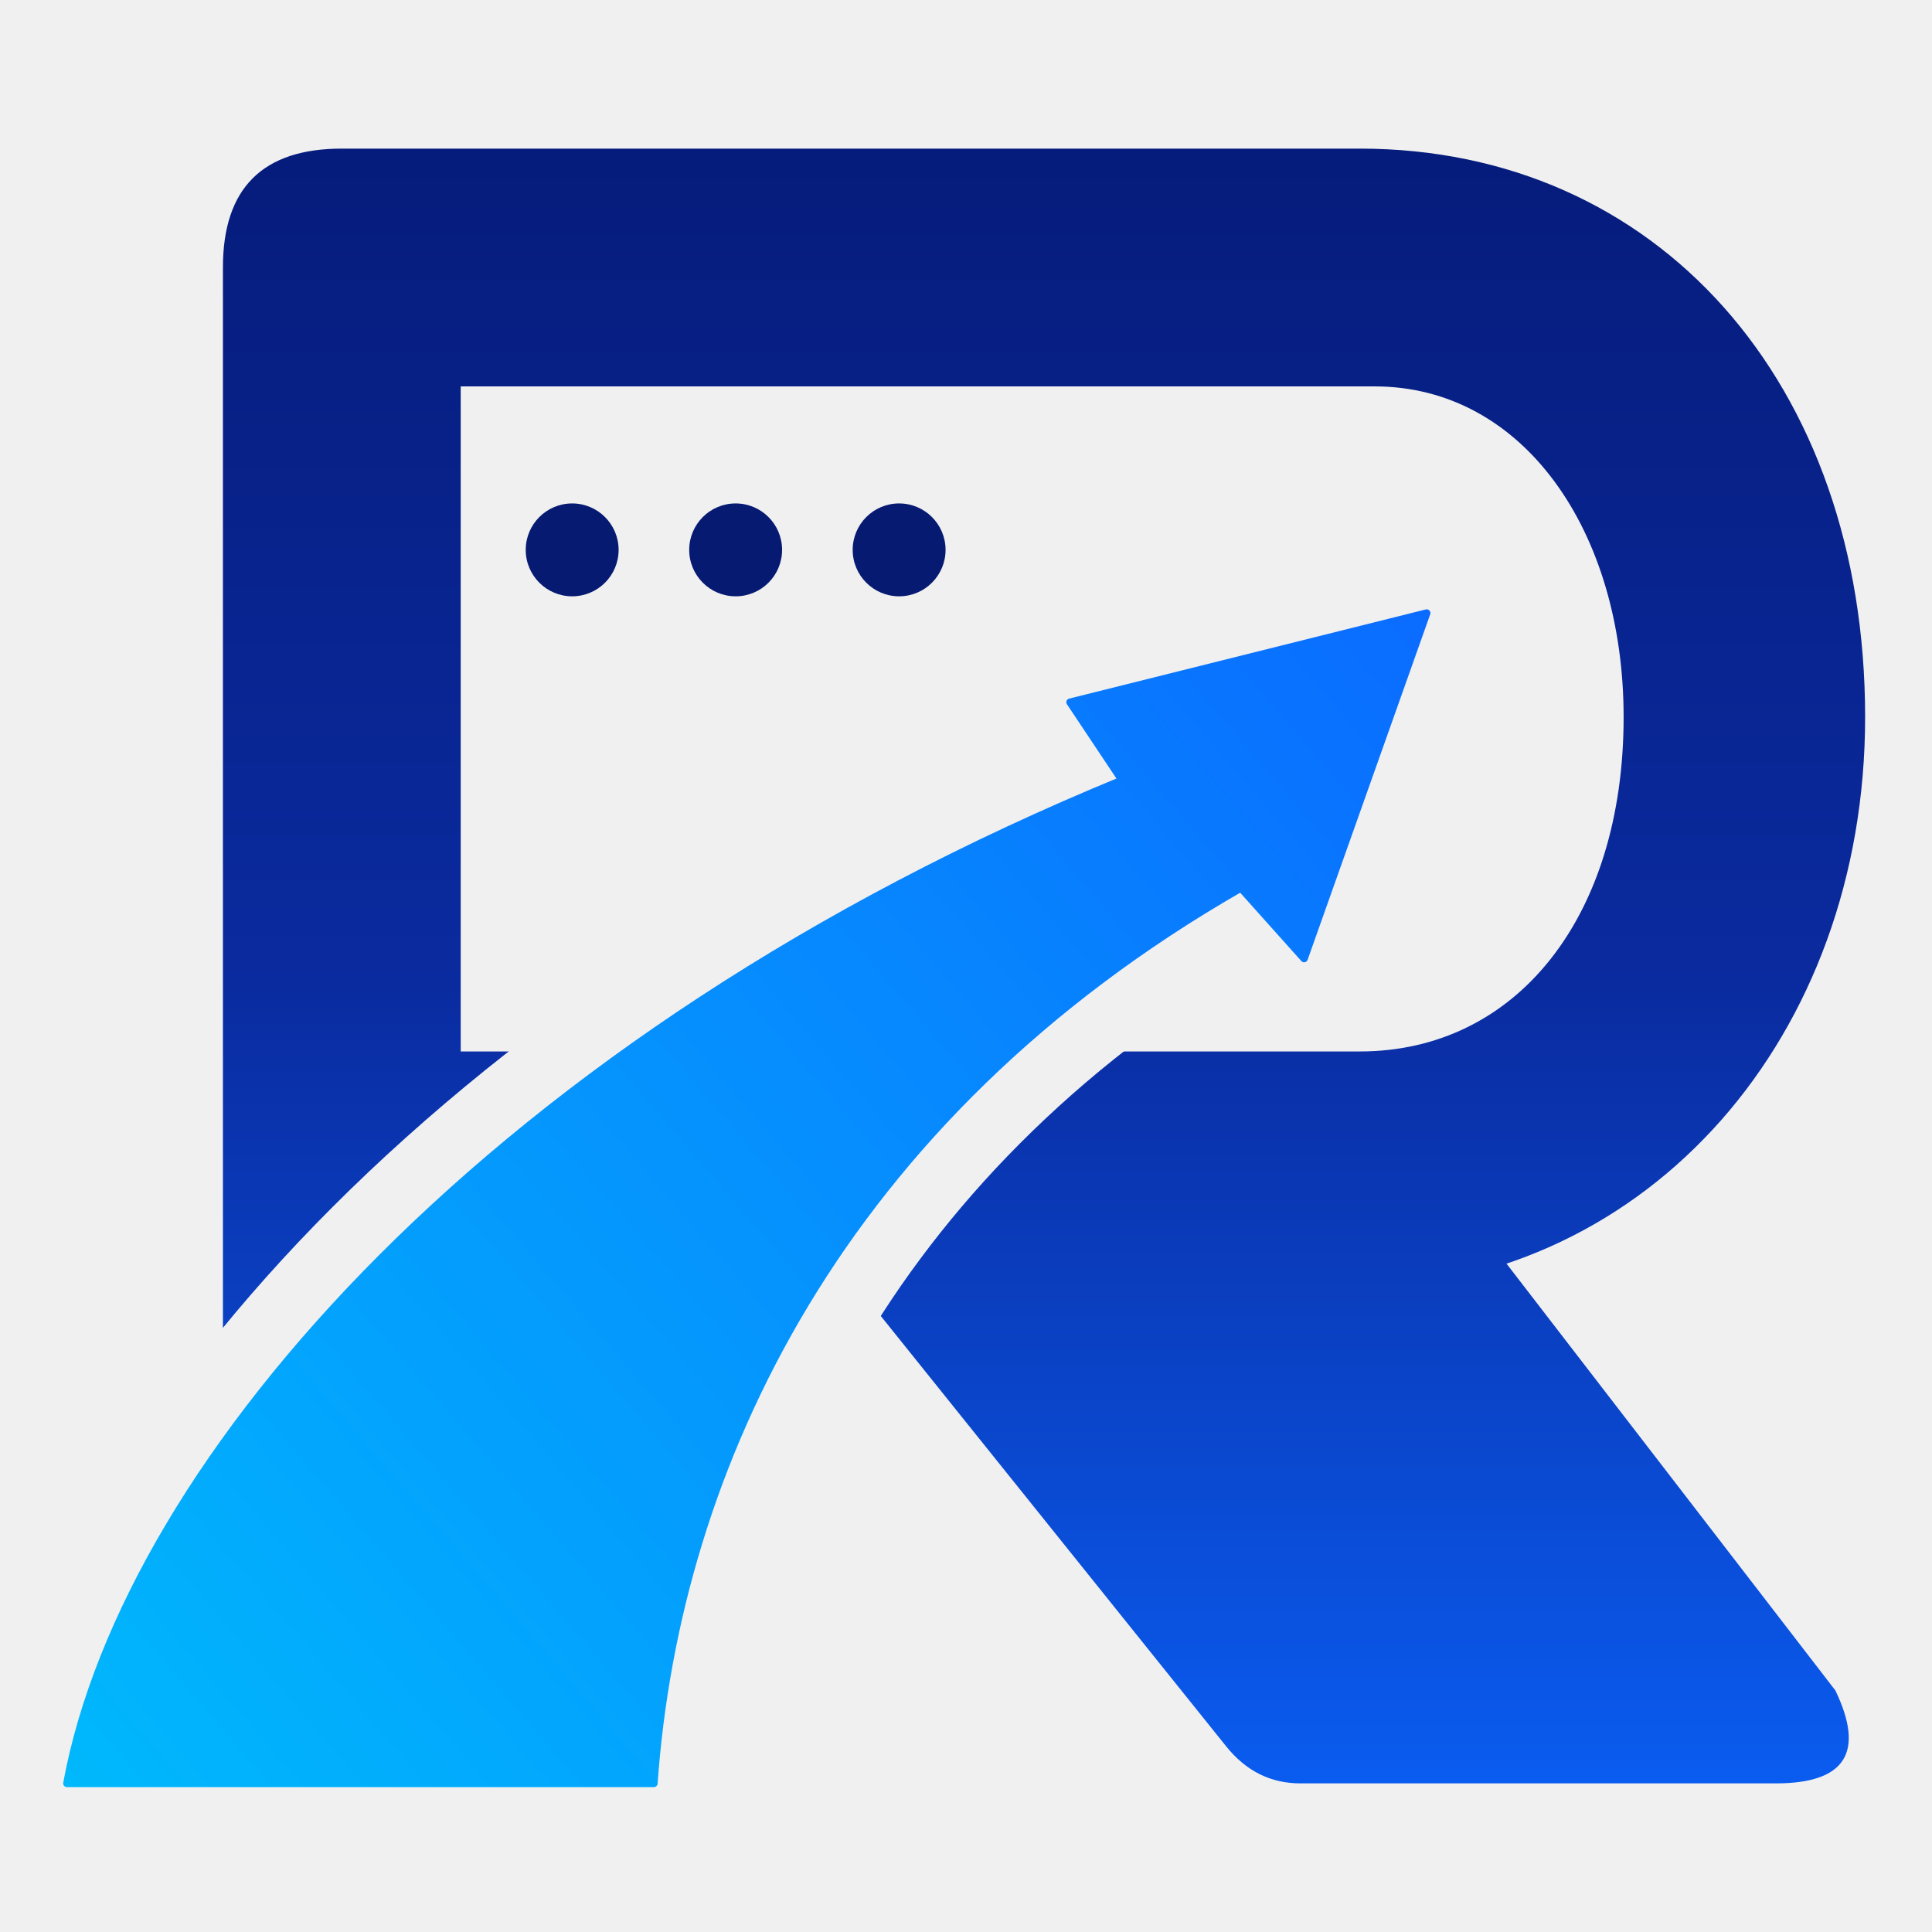
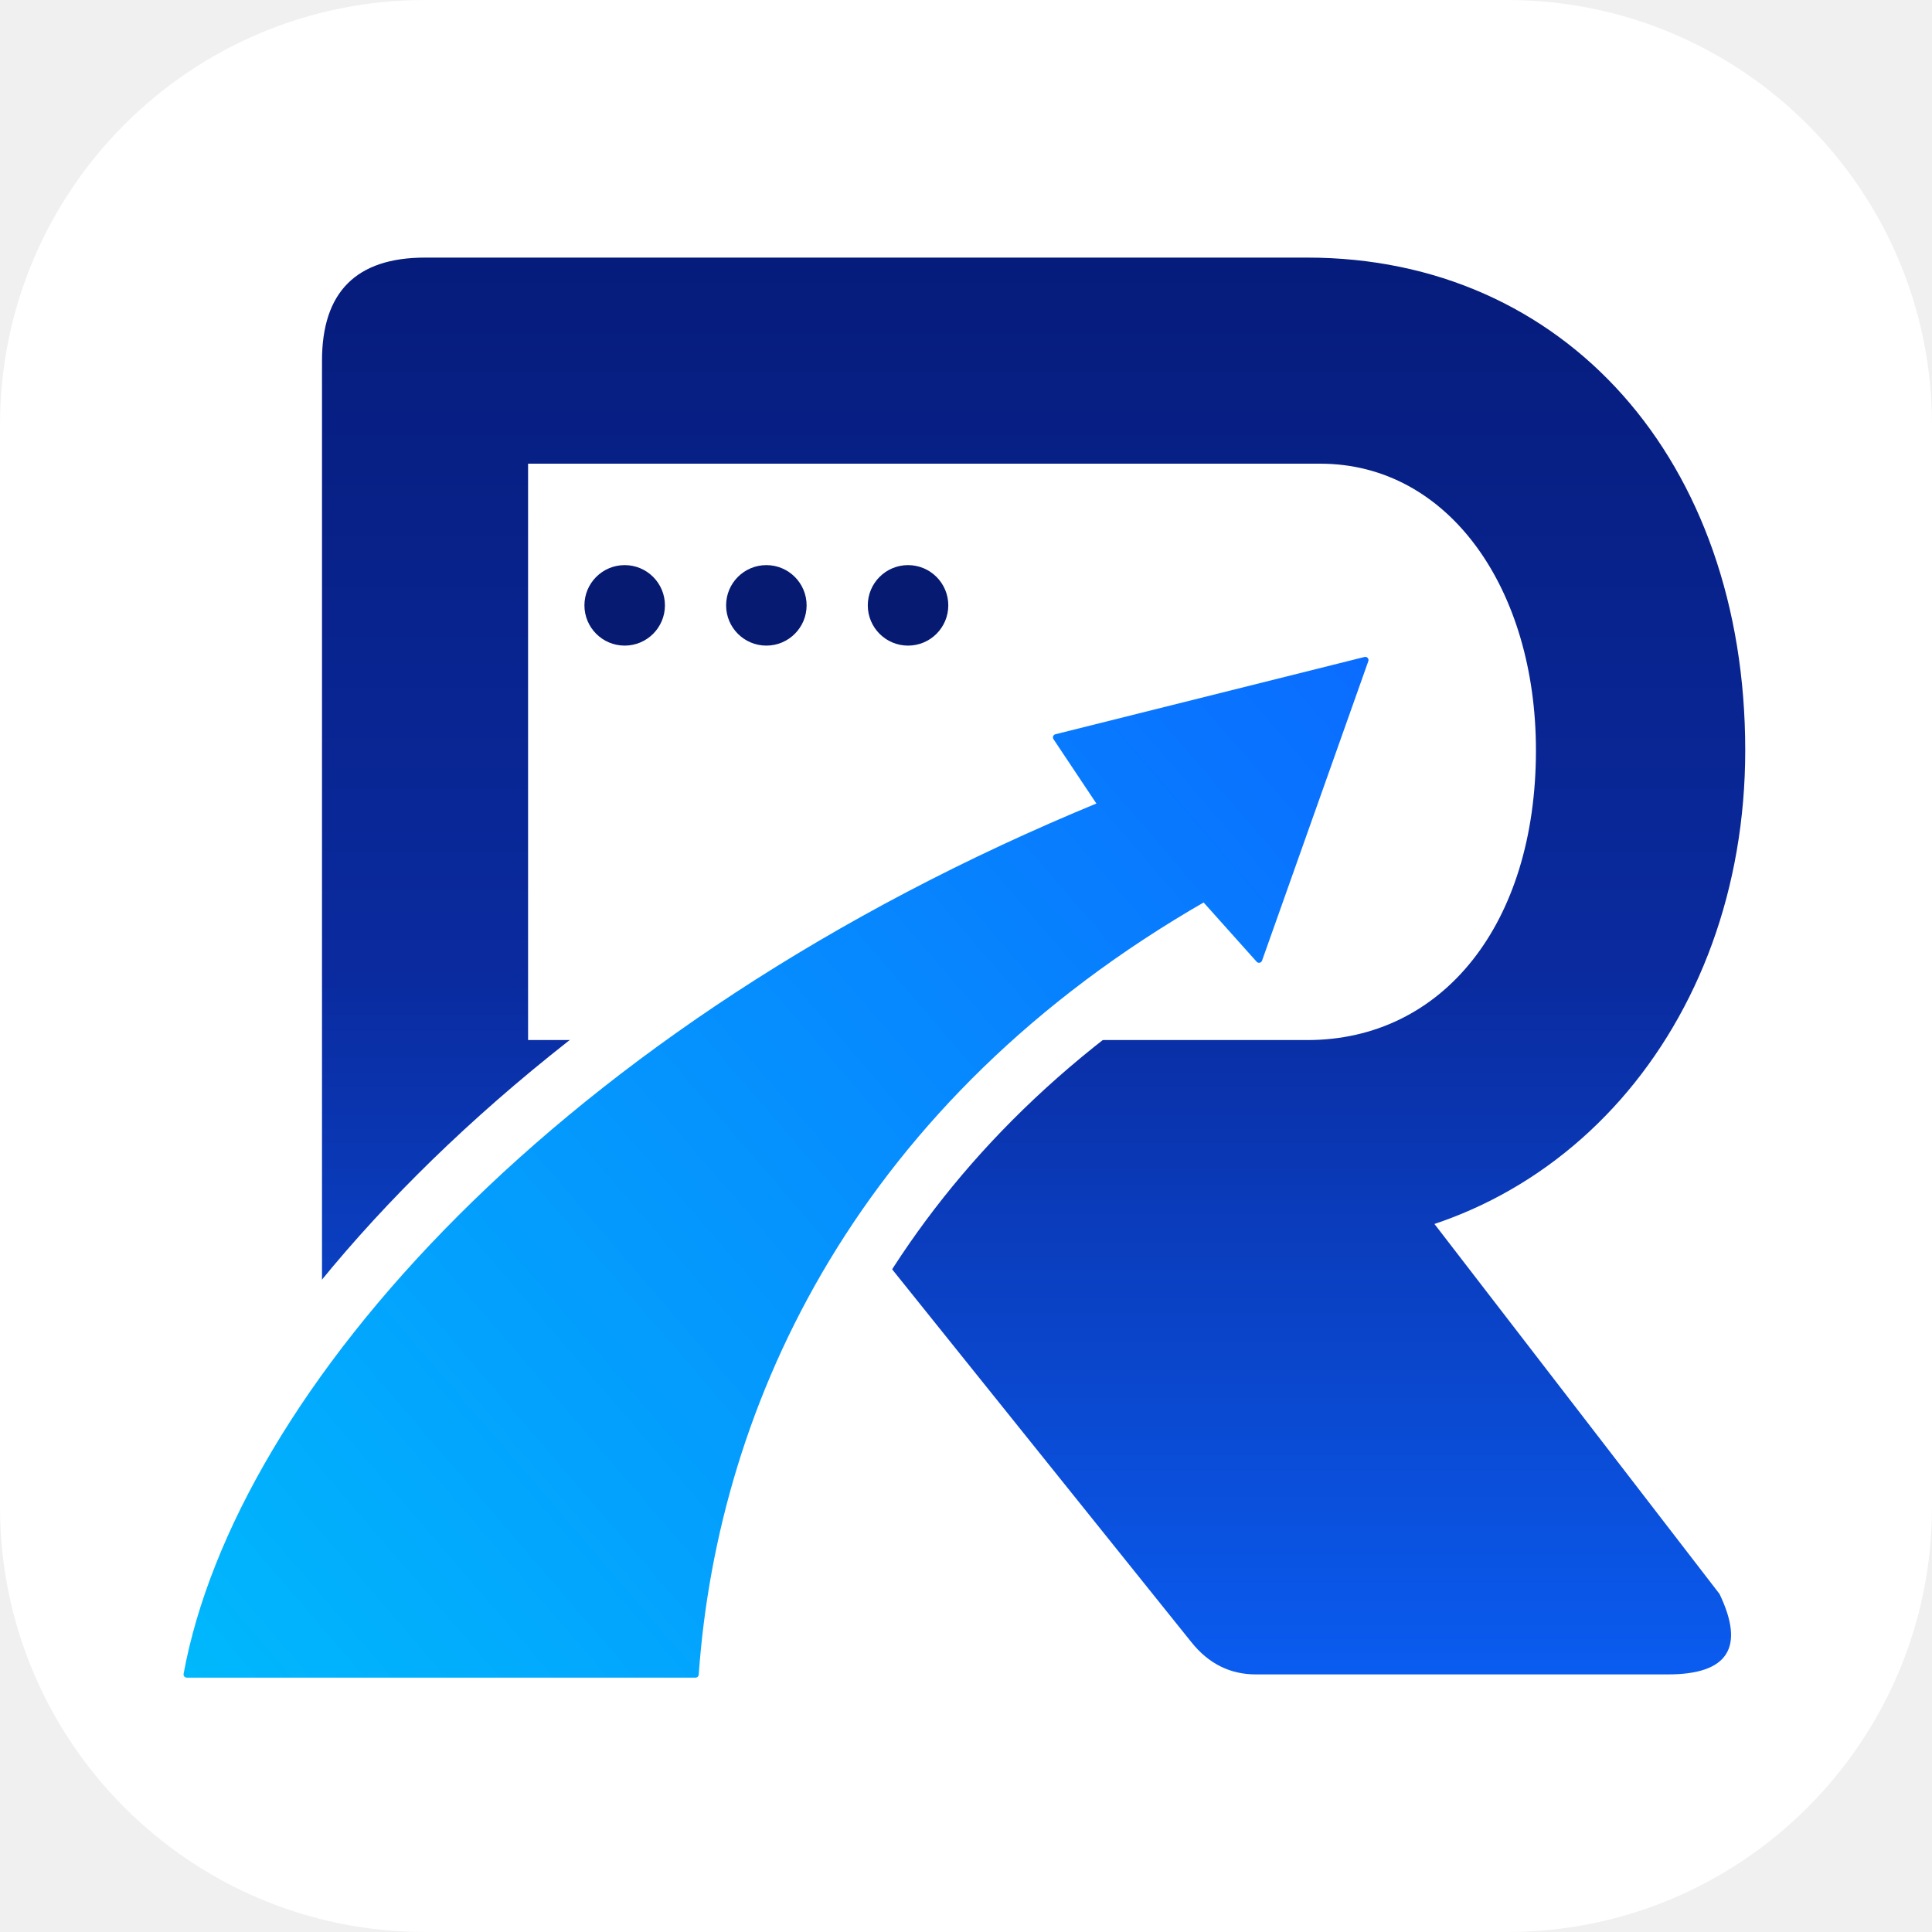
- <svg xmlns="http://www.w3.org/2000/svg" viewBox="62 57 520 520" role="img" aria-label="RintisWeb, ikon warna penuh">
+ <svg xmlns="http://www.w3.org/2000/svg" viewBox="22 17 600 600" role="img" aria-label="RintisWeb">
  <defs>
    <linearGradient id="rw-g-r" x1="0" y1="97" x2="0" y2="537" gradientUnits="userSpaceOnUse">
      <stop offset="0" stop-color="#061c7c" />
      <stop offset=".5" stop-color="#0a2a9e" />
      <stop offset="1" stop-color="#0a5cf0" />
    </linearGradient>
    <linearGradient id="rw-g-panah" x1="80" y1="537" x2="446" y2="222" gradientUnits="userSpaceOnUse">
      <stop offset="0" stop-color="#00b8fc" />
      <stop offset="1" stop-color="#0a6cff" />
    </linearGradient>
    <mask id="rw-celah" maskUnits="userSpaceOnUse" x="0" y="0" width="640" height="640">
      <rect width="640" height="640" fill="#fff" />
      <path d="M80 537 C 96 450 196 336 364 267 L 350 246 L 446 222 L 413 315 L 396 296 C 288 358 244 452 238 537 Z" fill="#000" stroke="#000" stroke-width="38" stroke-linejoin="round" />
    </mask>
  </defs>
+   <rect x="22" y="17" width="600" height="600" rx="132" fill="#ffffff" />
  <g mask="url(#rw-celah)" fill="url(#rw-g-r)">
    <path fill-rule="evenodd" d="M122 420 V129 Q122 97 154 97 H428 C 508 97 564 160 564 250 C 564 336 506 402 428 404 H186 V420 Z M186 161 H432 C 472 161 499 200 499 250 C 499 304 470 340 428 340 H186 Z" />
    <path d="M266 370 H440 L462 390 L556 512 Q568 537 540 537 H412 Q400 537 392 527 Z" />
  </g>
  <g fill="#061a72">
    <circle cx="216" cy="205" r="12.5" />
    <circle cx="260" cy="205" r="12.5" />
    <circle cx="304" cy="205" r="12.5" />
  </g>
  <path d="M80 537 C 96 450 196 336 364 267 L 350 246 L 446 222 L 413 315 L 396 296 C 288 358 244 452 238 537 Z" fill="url(#rw-g-panah)" stroke="url(#rw-g-panah)" stroke-width="2" stroke-linejoin="round" />
</svg>
